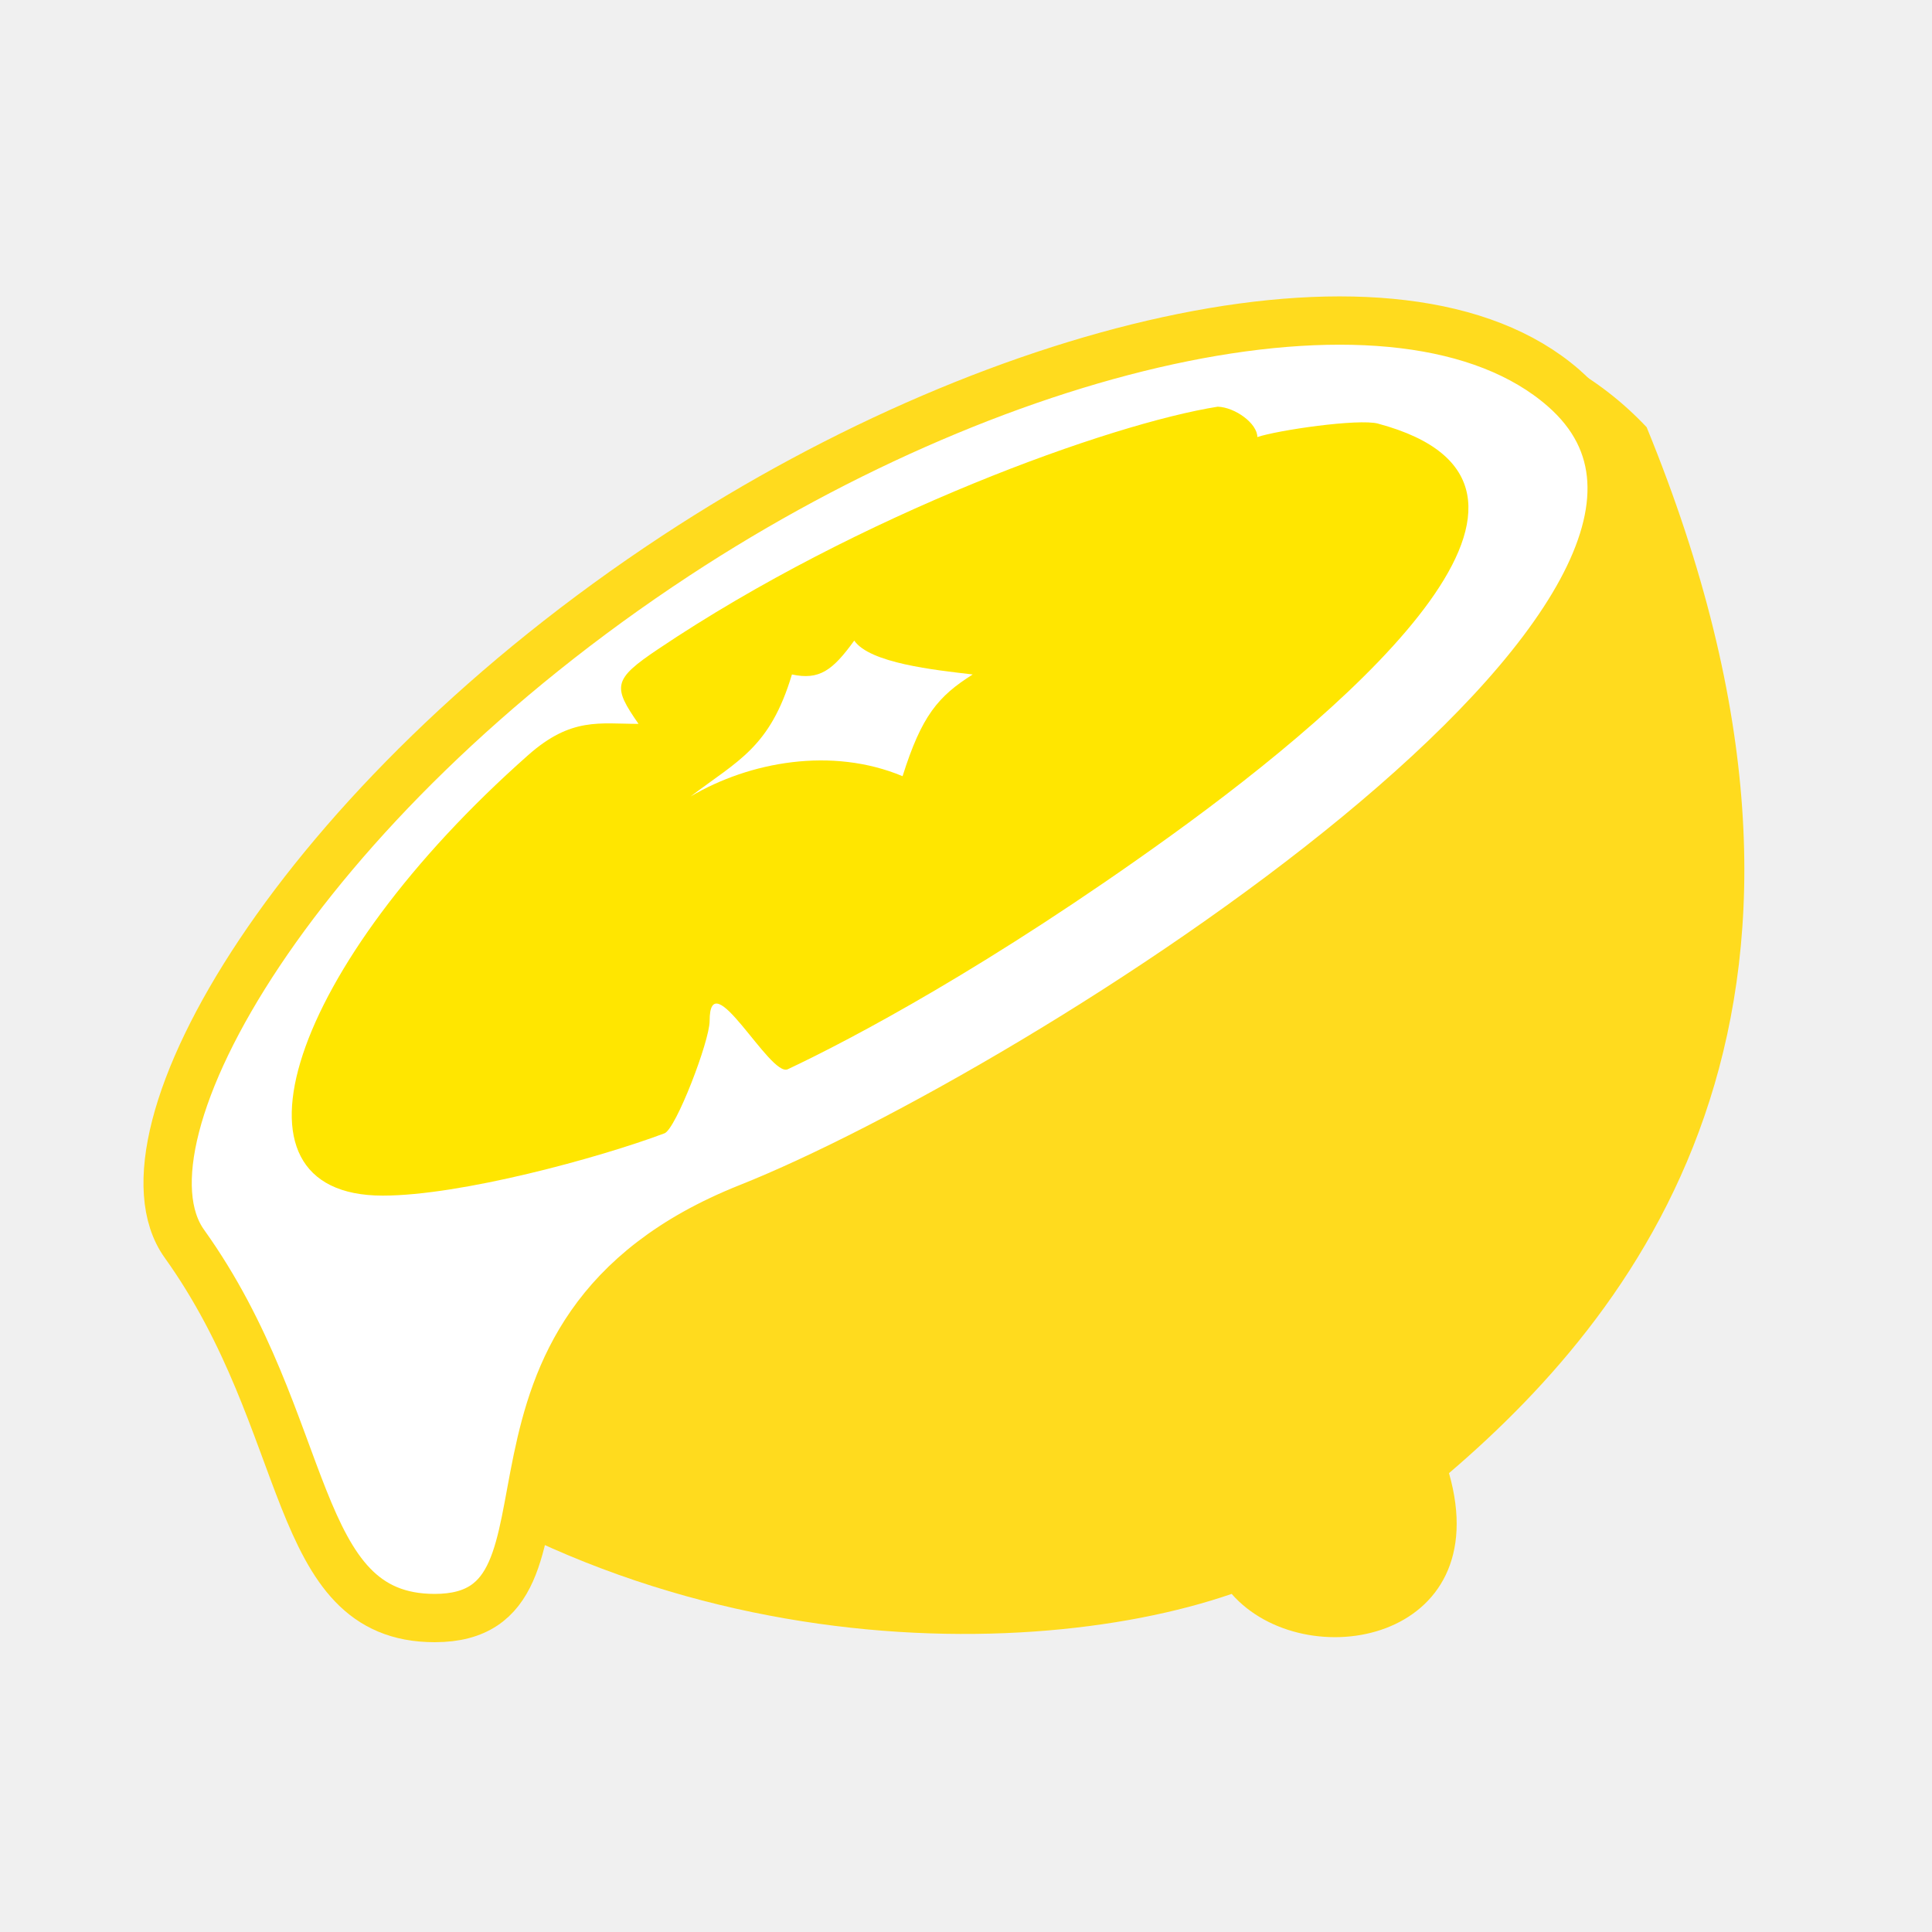
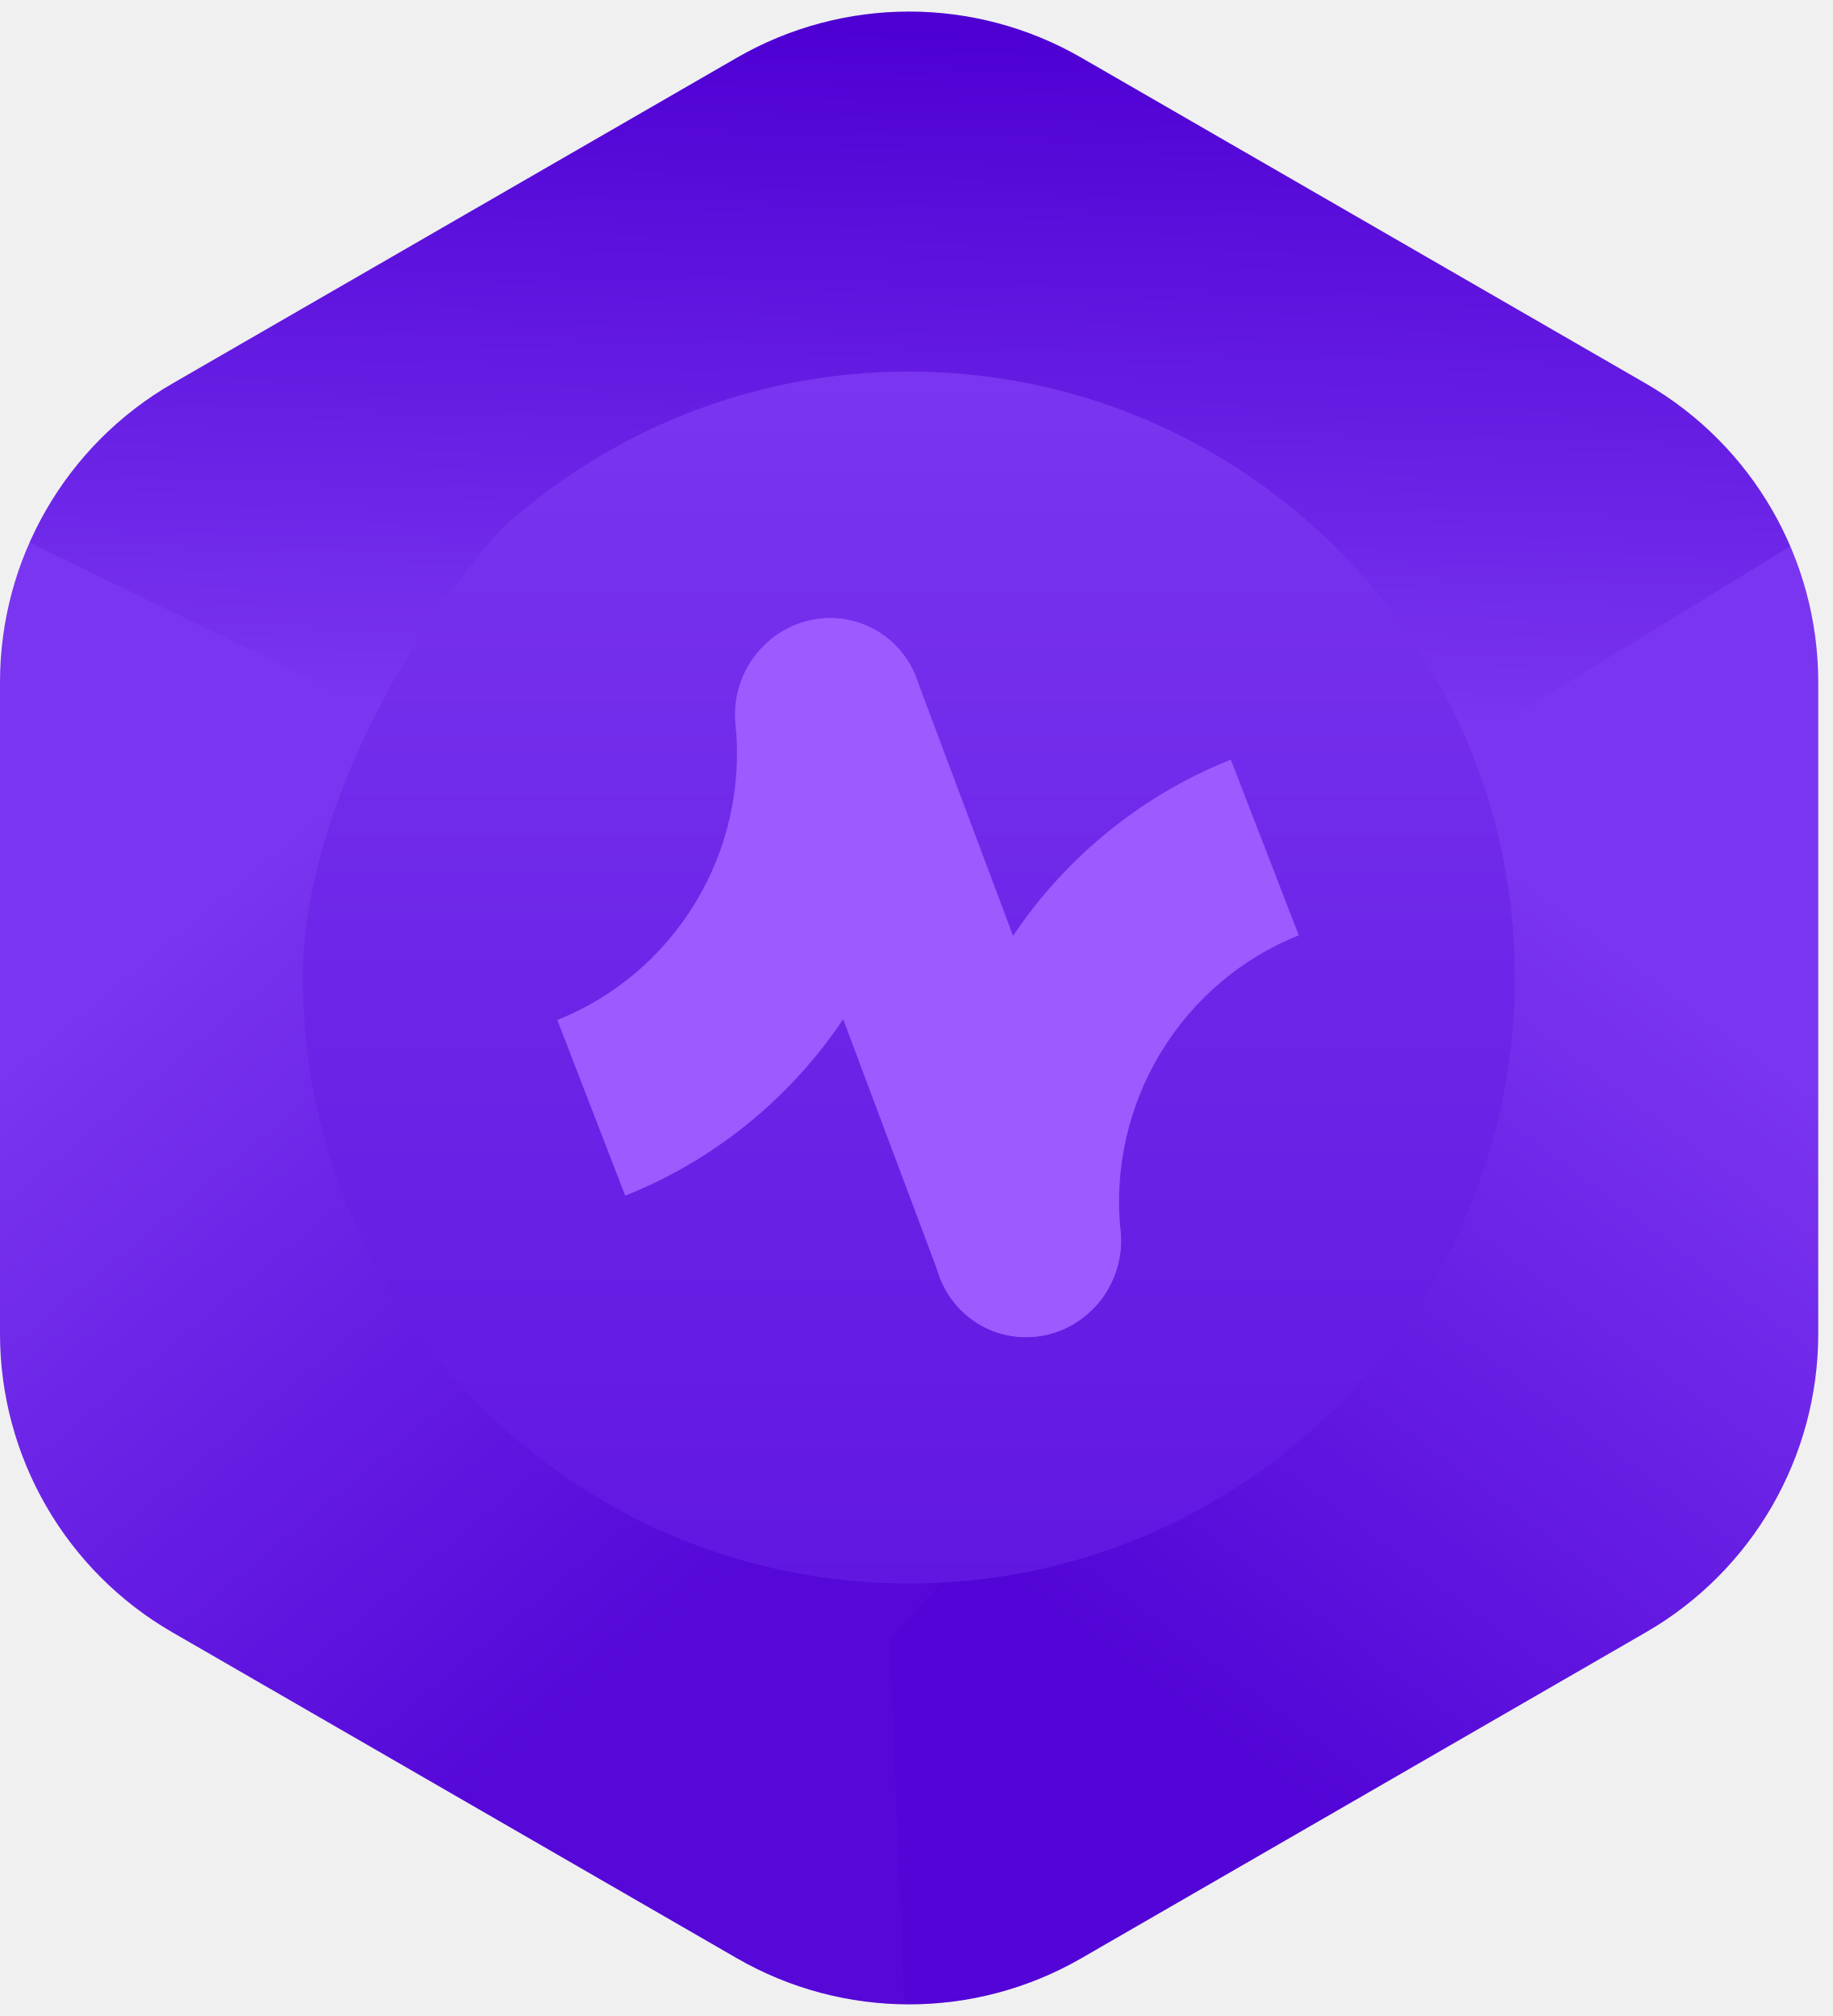
- <svg xmlns="http://www.w3.org/2000/svg" width="40" height="40" fill="none">
-   <path d="M34.092 8.845C38.929 20.652 34.092 27 30 30.5c1 3.5-2.986 4.222-4.5 2.5-4.457 1.537-13.512 1.487-20-5C2 24.5 4.73 16.714 14 11.5c8-4.5 16-7 20.092-2.655Z" fill="#FFDB1E" />
-   <path d="M14 11.5c6.848-4.497 15.025-6.38 18.368-3.47C37.5 12.5 21.5 22.612 15.5 25c-6.5 2.587-3 8.5-6.5 8.5-3 0-2.5-4-5.183-7.75C2.232 23.535 6.16 16.648 14 11.5Z" fill="#fff" stroke="#FFDB1E" />
-   <path d="M28.535 8.772c4.645 1.25-.365 5.695-4.303 8.536-3.732 2.692-6.606 4.21-7.923 4.83-.366.173-1.617-2.252-1.617-1 0 .417-.7 2.238-.934 2.326-1.365.512-4.223 1.29-5.835 1.29-3.491 0-1.923-4.754 3.014-9.122.892-.789 1.478-.645 2.283-.645-.537-.773-.534-.917.403-1.546C17.79 10.64 23 8.77 25.212 8.42c.366.014.82.35.82.629.41-.14 2.095-.388 2.503-.278Z" fill="#FFE600" />
-   <path d="M14.297 16.49c.985-.747 1.644-1.01 2.099-2.526.566.121.841-.08 1.29-.701.324.466 1.657.608 2.453.701-.715.451-1.057.852-1.452 2.106-1.464-.611-3.167-.302-4.39.42Z" fill="#fff" />
+ <svg xmlns="http://www.w3.org/2000/svg" width="30" height="33" viewBox="0 0 30 33" fill="none">
+   <mask id="mask0_13247_81097" style="mask-type:alpha" maskUnits="userSpaceOnUse" x="0" y="0" width="30" height="33">
+     <path d="M12.059 0.946C13.805 -0.063 15.957 -0.063 17.703 0.946L26.94 6.278C28.686 7.287 29.762 9.15 29.762 11.167V21.832C29.762 23.849 28.686 25.712 26.94 26.72L17.703 32.053C15.957 33.062 13.805 33.062 12.059 32.053L2.822 26.72C1.076 25.712 0 23.849 0 21.832V11.167C0 9.15 1.076 7.287 2.822 6.278L12.059 0.946Z" fill="#C4C4C4" />
+   </mask>
+   <g mask="url(#mask0_13247_81097)">
+     <path d="M14.877 -0.965L31.189 8.453L22.934 12.898L19.524 11.038L16.424 11.348L8.675 8.558L6.815 11.038L5.885 12.278L4.025 11.038L-1.435 8.453L14.877 -0.965Z" fill="url(#paint0_linear_13247_81097)" />
+     <path d="M-0.129 8.587L6.199 11.655L9.919 20.645L9.919 20.955L11.159 22.505L16.738 26.844L14.88 34.583L-0.129 25.918L-0.129 8.587Z" fill="url(#paint1_linear_13247_81097)" />
+     <path d="M19.834 20.953L23.864 12.274L29.886 8.588L29.886 25.919L14.877 34.584L14.565 26.843L19.834 20.953Z" fill="url(#paint2_linear_13247_81097)" />
+     <path d="M14.876 6.082C12.312 6.082 9.974 7.056 8.213 8.653L9.643 20.961C10.034 21.141 12.276 21.891 12.707 21.891H15.806C16.354 21.891 20.146 20.723 20.146 21.271L19.836 19.969C19.836 20.517 19.392 20.961 18.844 20.961H10.909C10.361 20.961 9.917 20.517 9.917 19.969V15.167C9.917 14.736 9.823 14.311 9.643 13.92L8.213 8.653C6.616 10.414 4.957 13.437 4.957 16.001C4.957 21.48 9.398 25.921 14.876 25.921C20.355 25.921 24.796 21.48 24.796 16.001C24.796 10.523 20.355 6.082 14.876 6.082Z" fill="url(#paint3_linear_13247_81097)" />
+     <path d="M13.038 10.222C13.257 10.137 13.492 10.104 13.724 10.125C13.956 10.146 14.179 10.22 14.377 10.341C14.575 10.463 14.743 10.629 14.867 10.827C14.991 11.025 15.069 11.25 15.094 11.485C15.274 13.175 14.895 14.886 14.015 16.349C13.135 17.813 11.806 18.947 10.234 19.572L9.122 16.696C10.061 16.323 10.856 15.646 11.384 14.774C11.911 13.9 12.142 12.88 12.04 11.869C12.003 11.524 12.081 11.175 12.261 10.876C12.442 10.578 12.714 10.348 13.036 10.222L13.038 10.222Z" fill="#9C5AFF" />
+     <path d="M13.026 10.226C12.646 10.377 12.339 10.675 12.172 11.052C12.005 11.43 11.992 11.857 12.135 12.24L15.385 20.907C15.529 21.29 15.818 21.597 16.188 21.761C16.558 21.924 16.979 21.931 17.359 21.78V21.78C17.547 21.705 17.72 21.594 17.866 21.452C18.013 21.311 18.131 21.141 18.214 20.954C18.297 20.767 18.342 20.566 18.349 20.362C18.355 20.158 18.321 19.956 18.25 19.766L15 11.099C14.929 10.91 14.822 10.737 14.684 10.59C14.546 10.444 14.381 10.326 14.198 10.245C14.015 10.164 13.817 10.121 13.616 10.117C13.415 10.114 13.214 10.151 13.026 10.226Z" fill="#9C5AFF" />
+     <path d="M17.343 21.784C17.124 21.868 16.89 21.901 16.658 21.881C16.426 21.86 16.203 21.786 16.005 21.665C15.807 21.543 15.639 21.377 15.515 21.179C15.391 20.981 15.313 20.756 15.288 20.521C15.108 18.831 15.487 17.12 16.367 15.657C17.246 14.193 18.576 13.059 20.147 12.434L21.259 15.31C20.321 15.684 19.526 16.36 18.998 17.233C18.47 18.106 18.239 19.127 18.341 20.137C18.378 20.483 18.299 20.832 18.119 21.13C17.938 21.428 17.665 21.658 17.343 21.784V21.784Z" fill="#9C5AFF" />
+   </g>
+   <defs>
+     <linearGradient id="paint0_linear_13247_81097" x1="14.565" y1="0.498" x2="14.282" y2="11.821" gradientUnits="userSpaceOnUse">
+       <stop stop-color="#4E00D3" />
+       <stop offset="1" stop-color="#7A36F0" />
+     </linearGradient>
+     <linearGradient id="paint1_linear_13247_81097" x1="14.878" y1="23.434" x2="5.903" y2="12.673" gradientUnits="userSpaceOnUse">
+       <stop stop-color="#5508D8" />
+       <stop offset="1" stop-color="#7935EF" />
+     </linearGradient>
+     <linearGradient id="paint2_linear_13247_81097" x1="14.874" y1="24.673" x2="23.447" y2="13.214" gradientUnits="userSpaceOnUse">
+       <stop stop-color="#5205D6" />
+       <stop offset="1" stop-color="#7A35F0" />
+     </linearGradient>
+     <linearGradient id="paint3_linear_13247_81097" x1="14.876" y1="6.082" x2="14.876" y2="25.921" gradientUnits="userSpaceOnUse">
+       <stop stop-color="#7935EF" />
+       <stop offset="1" stop-color="#6117E0" />
+     </linearGradient>
+   </defs>
</svg>
